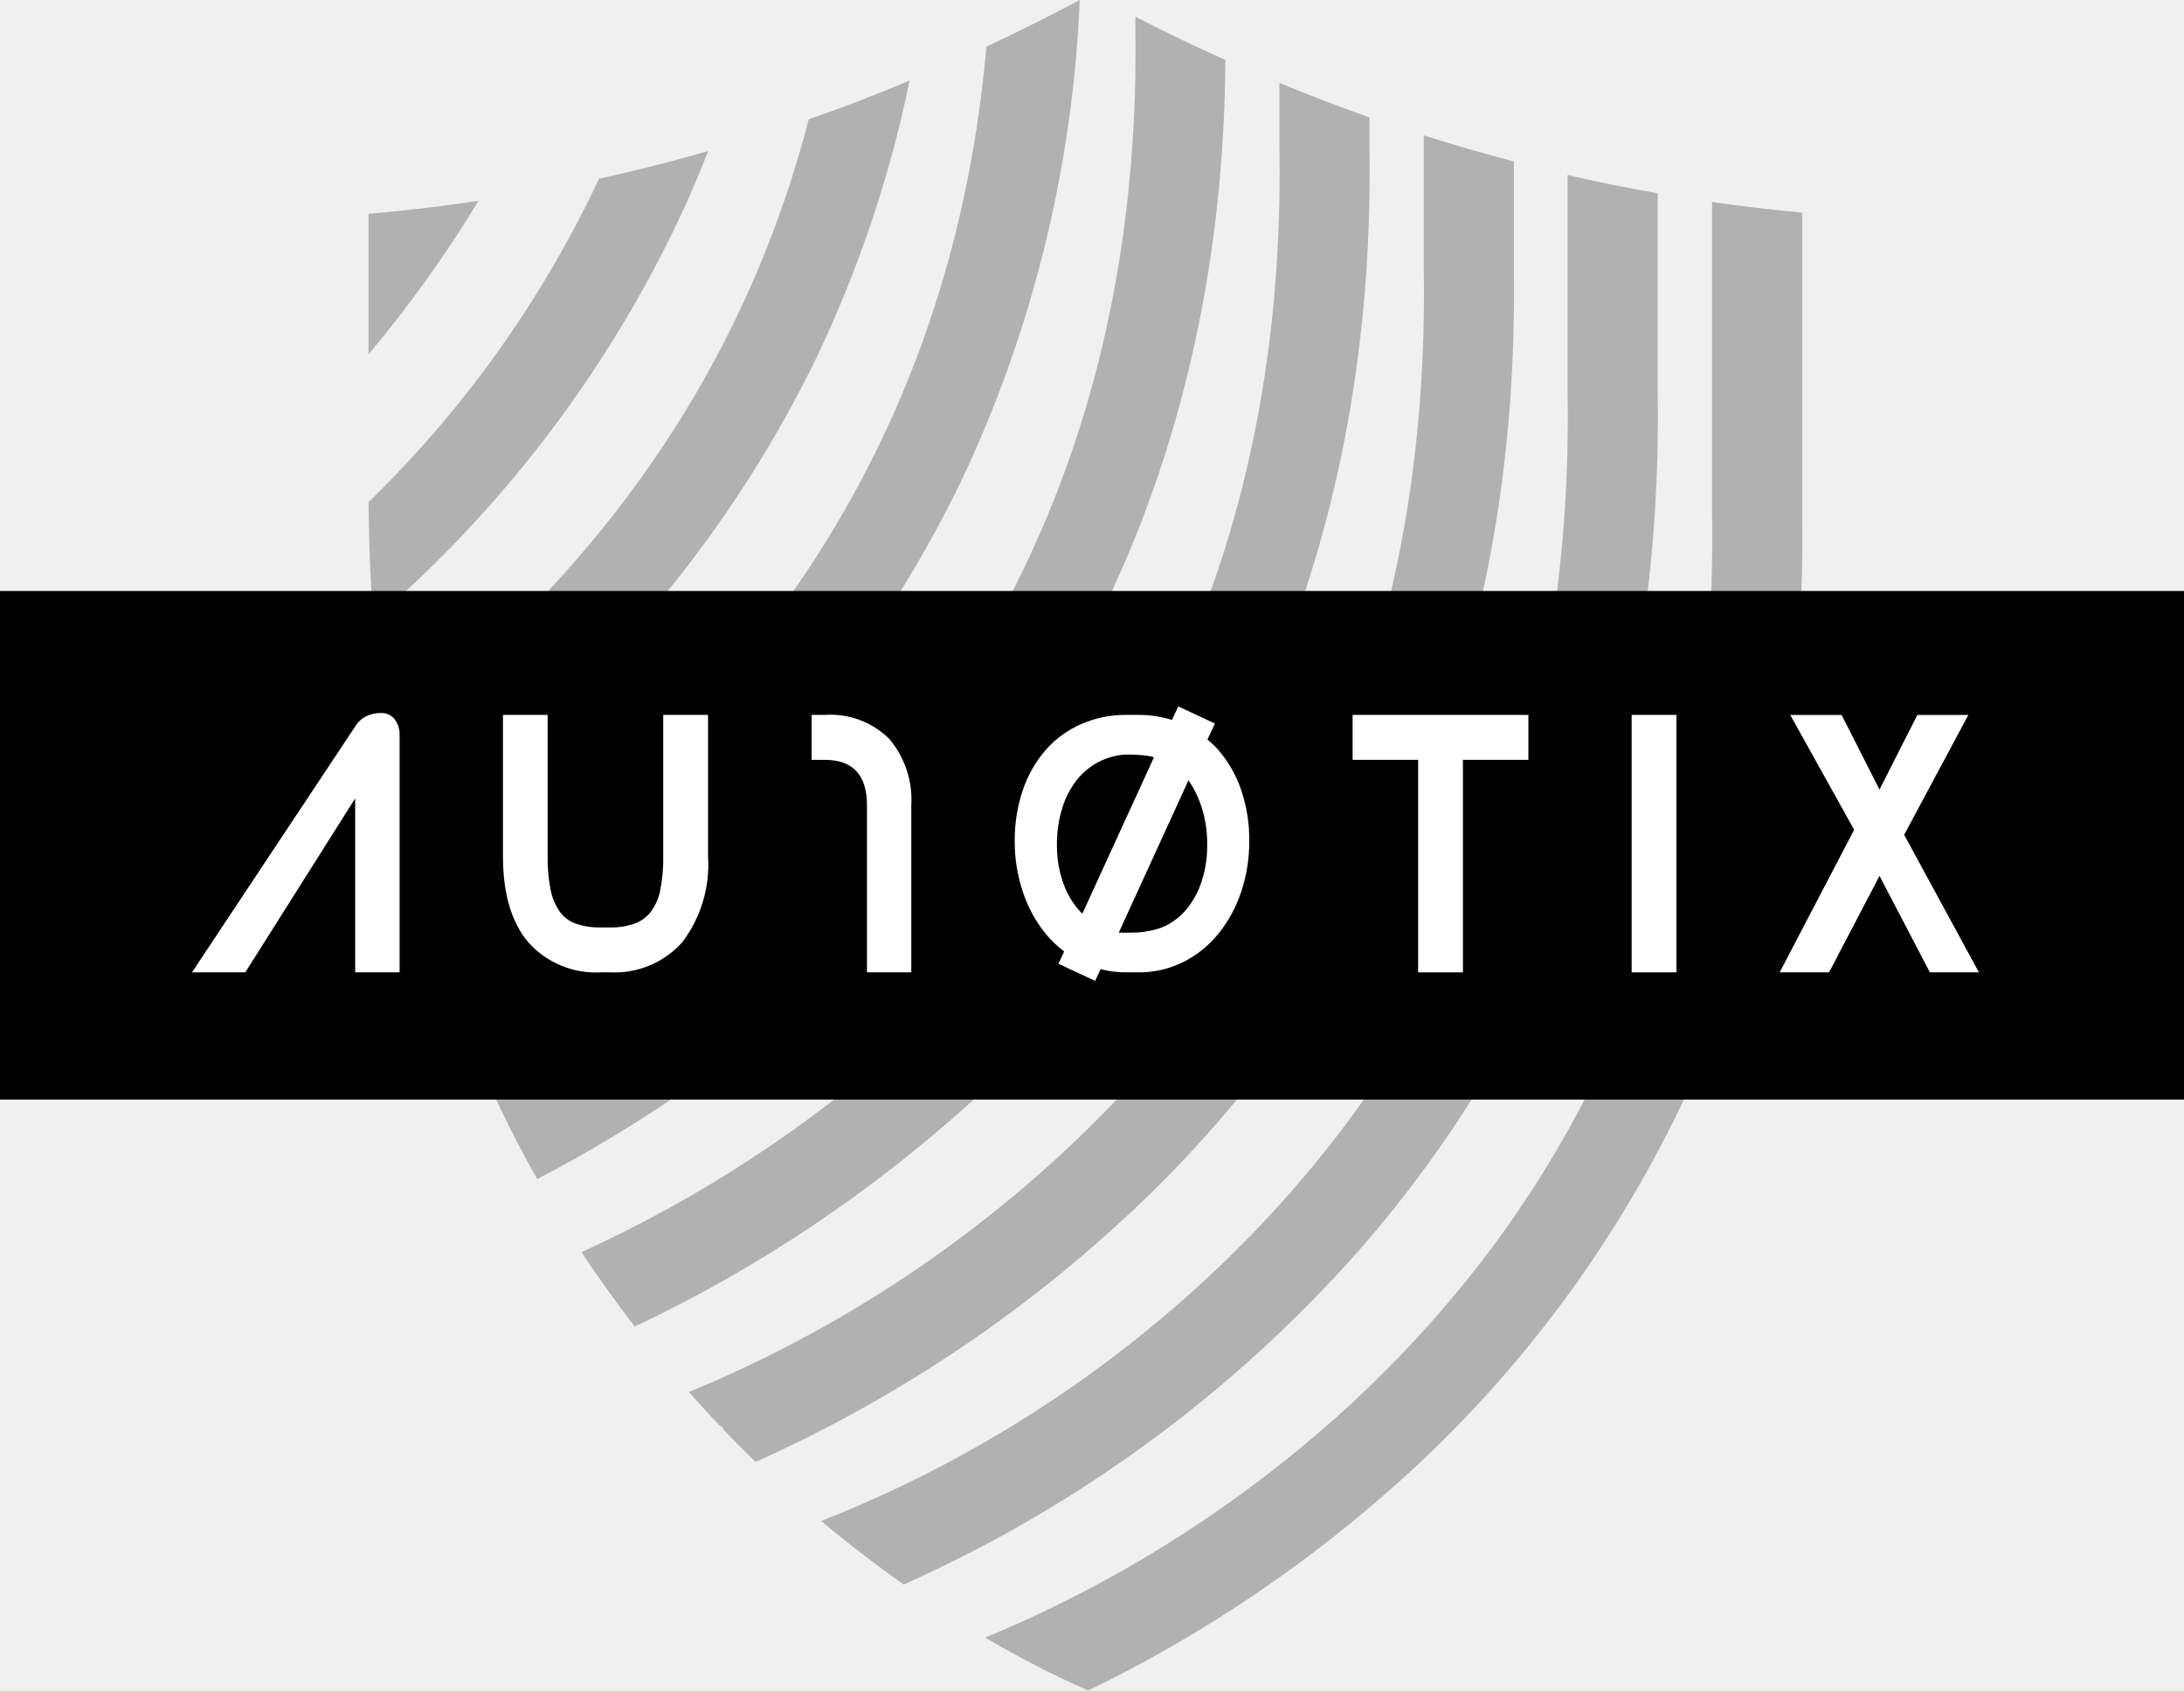
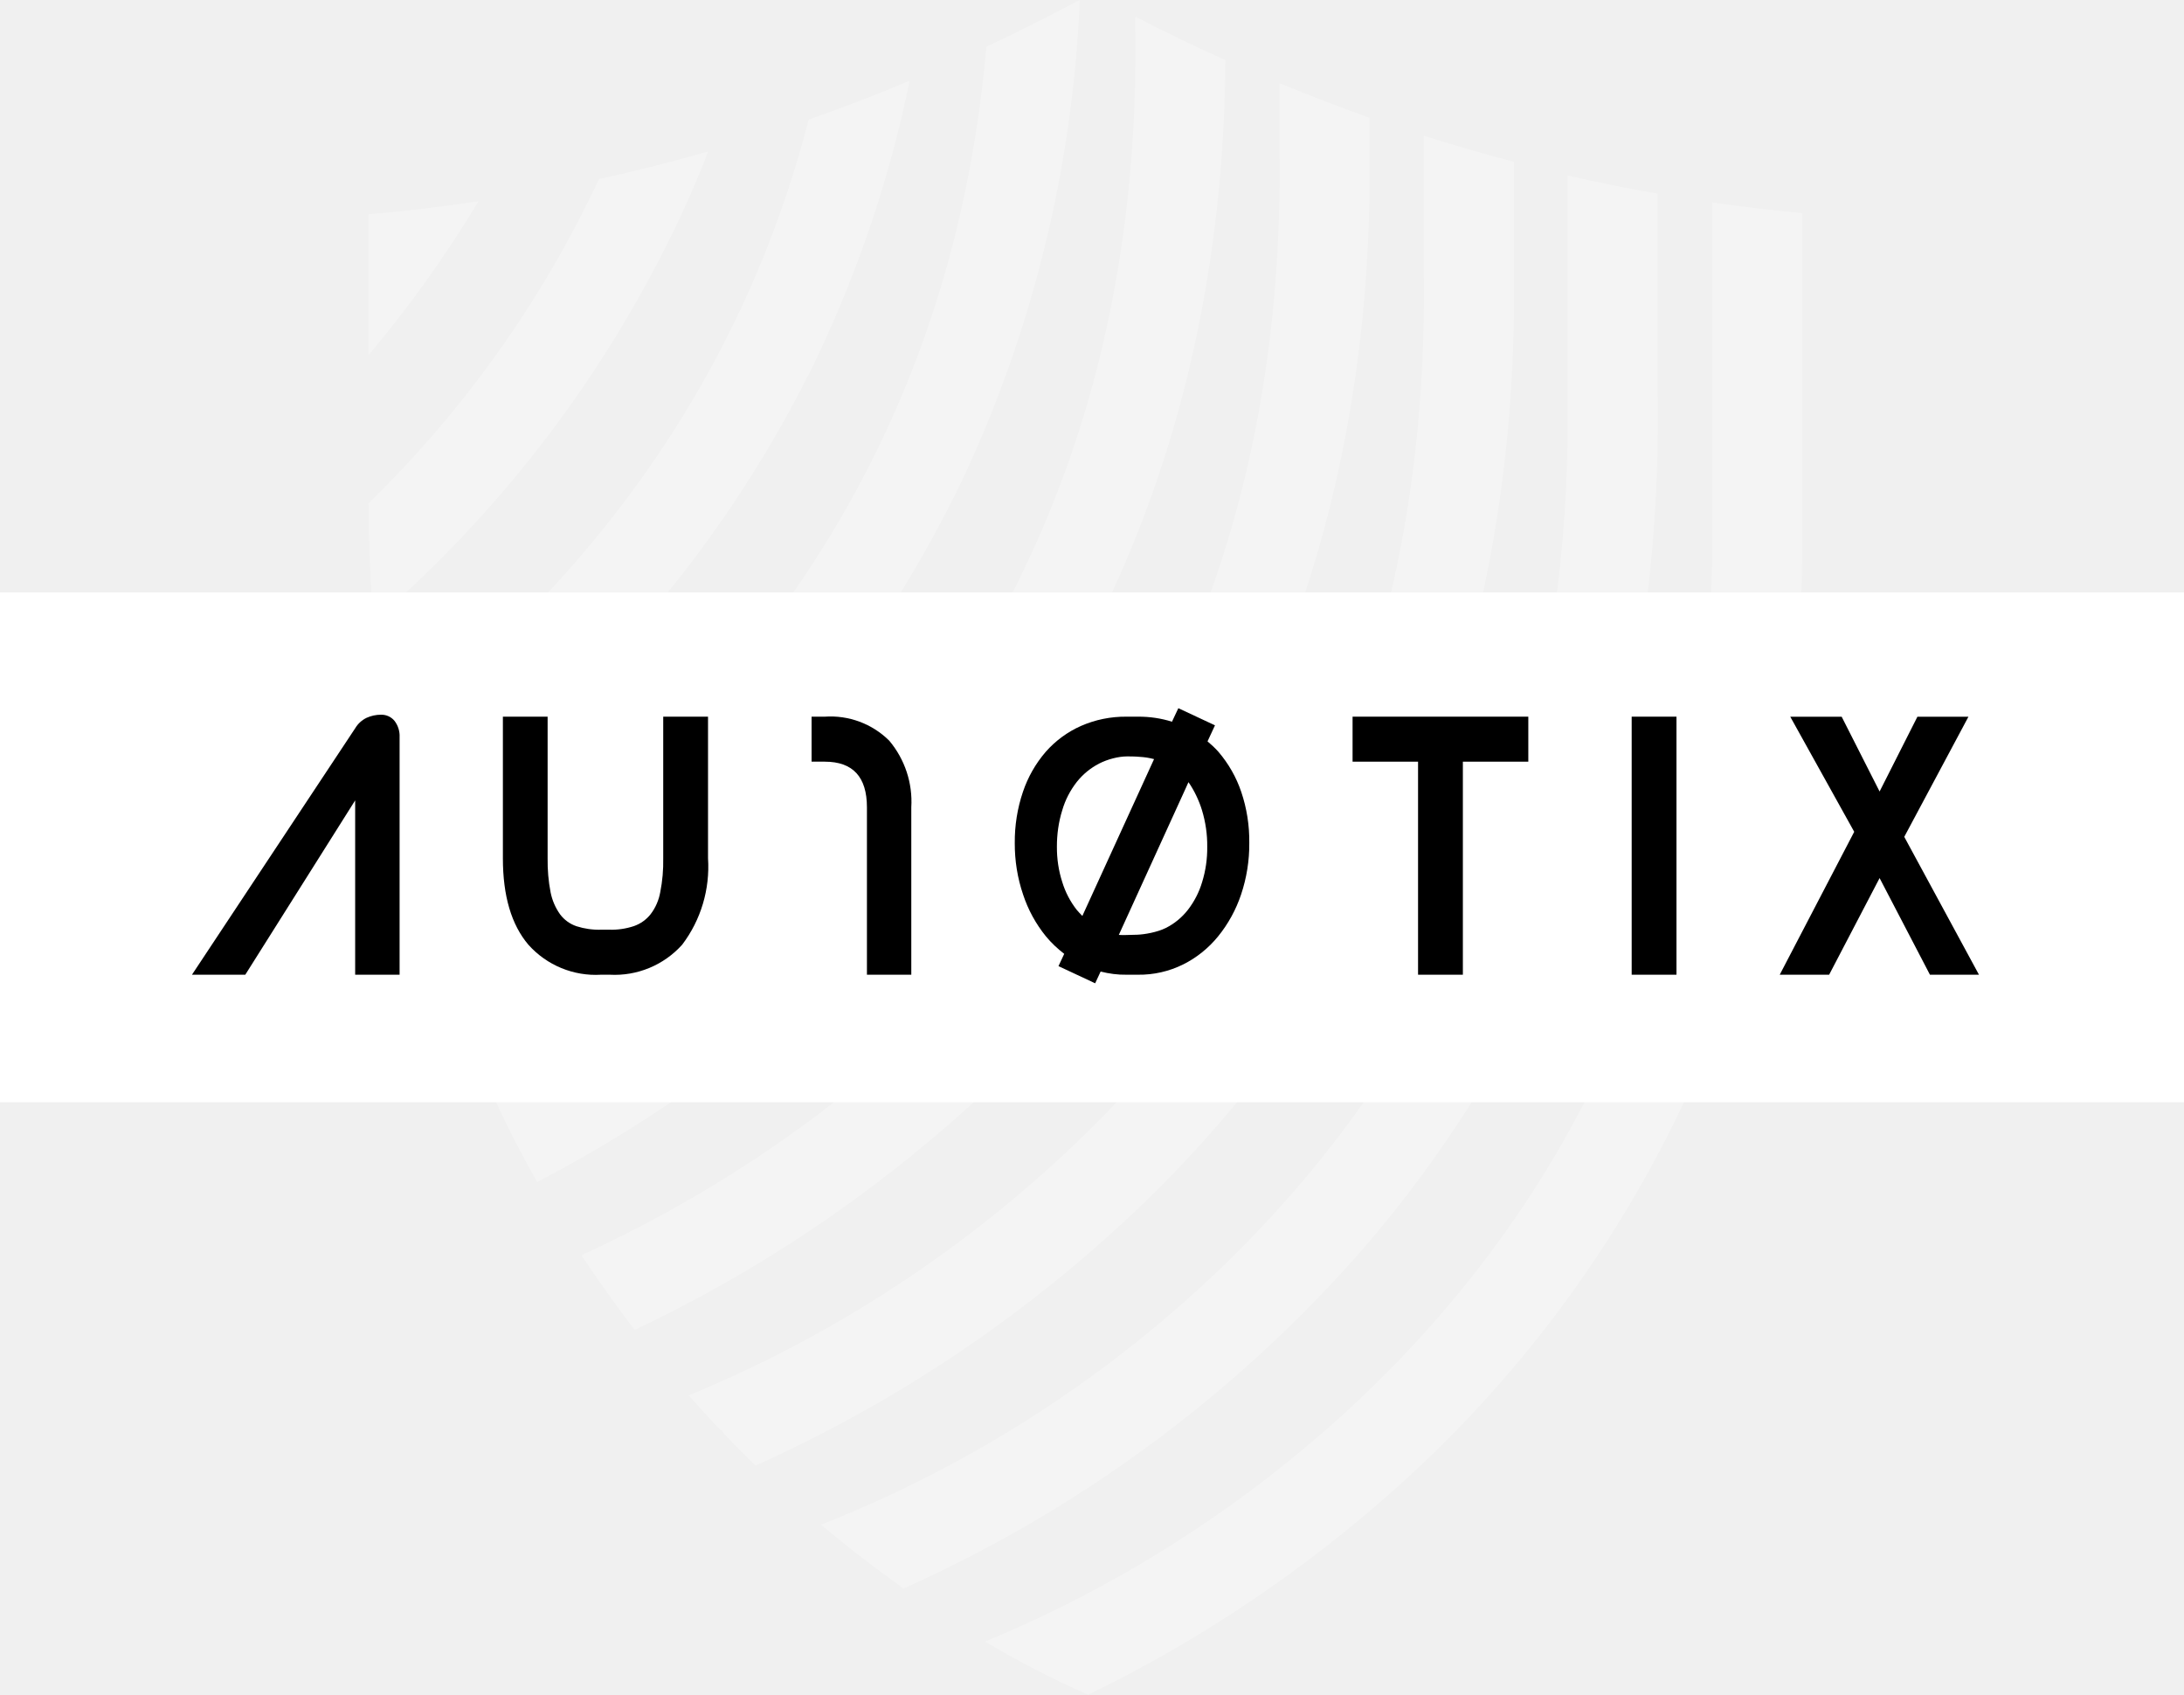
- <svg xmlns="http://www.w3.org/2000/svg" width="31" height="24" viewBox="0 0 31 24" fill="none">
-   <g clip-path="url(#clip0_820_2119)">
-     <path d="M5.231 3.035C5.751 2.992 6.273 2.928 6.792 2.851C6.33 3.615 5.806 4.346 5.231 5.03V3.035ZM5.3 8.809C5.257 8.258 5.236 7.695 5.231 7.128C6.591 5.807 7.697 4.252 8.503 2.537C9.018 2.425 9.542 2.291 10.052 2.145C9.897 2.545 9.726 2.937 9.542 3.31C8.563 5.309 7.208 7.101 5.549 8.585C5.472 8.658 5.386 8.735 5.3 8.809ZM5.751 11.839C5.647 11.383 5.557 10.915 5.485 10.45C5.926 10.119 6.351 9.767 6.75 9.406C9.121 7.256 10.712 4.661 11.479 1.694C11.96 1.527 12.444 1.342 12.911 1.143C12.633 2.502 12.188 3.821 11.592 5.073C10.618 7.076 9.263 8.869 7.607 10.356C7.02 10.885 6.398 11.379 5.751 11.839ZM6.536 14.431C6.381 14.027 6.235 13.614 6.111 13.193C7.067 12.604 7.972 11.925 8.803 11.168C11.887 8.37 13.636 4.837 14.001 0.662C14.562 0.4 15 0.172 15.326 0C15.227 2.368 14.657 4.691 13.641 6.835C12.668 8.838 11.316 10.635 9.662 12.123C8.701 12.991 7.651 13.765 6.536 14.431ZM7.625 16.739C7.414 16.369 7.217 15.982 7.037 15.6C8.418 14.878 9.7 13.984 10.858 12.939C14.421 9.703 16.192 5.481 16.116 0.4V0.237C16.561 0.465 16.968 0.662 17.393 0.851C17.376 3.667 16.801 6.272 15.686 8.598C14.717 10.605 13.366 12.402 11.712 13.89C10.48 15.012 9.104 15.97 7.625 16.739ZM9.009 18.833C8.748 18.489 8.491 18.137 8.254 17.776C9.953 17.001 11.523 15.97 12.908 14.714C16.471 11.478 18.238 7.244 18.161 2.132V1.178C18.581 1.351 19.009 1.513 19.439 1.668V2.115C19.482 5.124 18.912 7.897 17.736 10.36C16.771 12.367 15.421 14.169 13.765 15.661C12.341 16.945 10.742 18.016 9.009 18.833ZM10.725 20.755C10.57 20.604 10.415 20.449 10.267 20.294L10.253 20.252L10.232 20.255C10.078 20.097 9.927 19.929 9.777 19.762C11.677 18.979 13.431 17.869 14.953 16.486C18.517 13.249 20.283 8.997 20.21 3.856V1.922C20.63 2.055 21.059 2.18 21.488 2.291V3.839C21.531 6.865 20.96 9.655 19.782 12.123C18.817 14.135 17.471 15.94 15.811 17.431C14.301 18.803 12.581 19.921 10.725 20.755ZM12.826 22.495C12.428 22.211 12.033 21.91 11.655 21.593C13.809 20.746 15.772 19.477 17.432 17.861C20.704 14.668 22.325 10.536 22.251 5.589V2.485C22.676 2.583 23.105 2.67 23.53 2.743V5.571C23.598 10.364 22.17 14.461 19.284 17.758C17.492 19.783 15.292 21.394 12.826 22.495ZM15.446 24C14.945 23.78 14.456 23.527 13.984 23.248C15.836 22.482 17.543 21.403 19.032 20.063C22.608 16.825 24.379 12.54 24.301 7.325V2.868C24.726 2.928 25.155 2.979 25.58 3.018V7.303C25.627 10.386 25.043 13.219 23.851 15.716C22.877 17.741 21.519 19.551 19.846 21.047C18.521 22.234 17.042 23.227 15.446 24Z" fill="#191919" fill-opacity="0.29" />
-     <path d="M0 15.61H31V8.39H0V15.61Z" fill="black" />
-     <path d="M5.406 10.122C5.336 10.122 5.266 10.137 5.203 10.166C5.136 10.198 5.079 10.25 5.041 10.314L2.725 13.804H3.482L5.041 11.335V13.804H5.672V10.44C5.676 10.357 5.651 10.275 5.6 10.209C5.552 10.15 5.481 10.119 5.406 10.122Z" fill="white" />
-     <path d="M10.05 10.149H9.414V12.155C9.418 12.316 9.403 12.476 9.372 12.635C9.352 12.747 9.305 12.854 9.237 12.946C9.175 13.024 9.092 13.083 8.999 13.115C8.887 13.152 8.771 13.17 8.653 13.166H8.532C8.414 13.17 8.296 13.153 8.184 13.117C8.09 13.086 8.009 13.027 7.95 12.949C7.884 12.855 7.838 12.749 7.816 12.637C7.785 12.479 7.771 12.316 7.773 12.154V10.149H7.139V12.154C7.139 12.689 7.26 13.097 7.501 13.38C7.762 13.671 8.143 13.827 8.532 13.804H8.654C9.043 13.825 9.422 13.669 9.683 13.378C9.949 13.028 10.079 12.593 10.05 12.154V10.149Z" fill="white" />
-     <path d="M11.706 10.149H11.52V10.787H11.707C12.107 10.787 12.306 11.003 12.306 11.433V13.804H12.935V11.433C12.956 11.09 12.844 10.752 12.622 10.489C12.38 10.25 12.046 10.126 11.706 10.149Z" fill="white" />
-     <path d="M19.199 10.787H20.129V13.804H20.765V10.787H21.694V10.149H19.199V10.787Z" fill="white" />
-     <path d="M23.16 13.804H23.796V10.149H23.16V13.804Z" fill="white" />
-     <path d="M27.028 11.851L27.939 10.15H27.215L26.678 11.209L26.14 10.15H25.411L26.318 11.78L25.261 13.804H25.962L26.678 12.435L27.393 13.804H28.089L27.028 11.851Z" fill="white" />
-     <path d="M17.732 11.939C17.735 11.693 17.696 11.447 17.617 11.214C17.547 11.006 17.437 10.815 17.295 10.649C17.247 10.594 17.194 10.545 17.139 10.499L17.245 10.272L16.725 10.029L16.635 10.221C16.479 10.172 16.317 10.148 16.152 10.149H15.989C15.765 10.147 15.545 10.192 15.342 10.281C15.15 10.366 14.979 10.492 14.841 10.649C14.698 10.815 14.589 11.006 14.519 11.214C14.44 11.447 14.401 11.693 14.403 11.939C14.402 12.187 14.441 12.434 14.521 12.668C14.592 12.884 14.703 13.085 14.846 13.261C14.923 13.354 15.01 13.436 15.105 13.508L15.024 13.682L15.544 13.925L15.622 13.759C15.742 13.789 15.864 13.806 15.989 13.804H16.152C16.373 13.807 16.594 13.757 16.793 13.659C16.985 13.563 17.154 13.427 17.29 13.261C17.433 13.085 17.543 12.884 17.615 12.668C17.694 12.434 17.734 12.187 17.732 11.939ZM15.363 12.971C15.339 12.948 15.302 12.91 15.282 12.884C15.191 12.767 15.12 12.634 15.077 12.491C15.025 12.329 15 12.161 15.002 11.992C15.001 11.817 15.025 11.642 15.077 11.475C15.119 11.329 15.191 11.193 15.284 11.073C15.37 10.965 15.477 10.877 15.6 10.814C15.722 10.751 15.875 10.712 15.999 10.712C16.121 10.712 16.169 10.718 16.169 10.718C16.248 10.722 16.306 10.731 16.38 10.75M17.135 11.992C17.137 12.161 17.113 12.329 17.063 12.491C17.02 12.634 16.951 12.767 16.861 12.884C16.777 12.992 16.669 13.081 16.547 13.142C16.422 13.203 16.247 13.233 16.141 13.238C16.014 13.242 15.914 13.243 15.88 13.24L16.834 11.155C16.847 11.125 16.868 11.077 16.868 11.077C16.948 11.188 17.02 11.342 17.061 11.475C17.112 11.642 17.137 11.817 17.135 11.992Z" fill="white" />
+ <svg xmlns="http://www.w3.org/2000/svg" width="58" height="45" viewBox="0 0 58 45" fill="none">
+   <g clip-path="url(#clip0_665_2123)">
+     <path d="M9.787 5.69C10.758 5.611 11.736 5.489 12.707 5.345C11.842 6.779 10.863 8.15 9.787 9.43V5.69ZM9.916 16.516C9.835 15.484 9.795 14.429 9.787 13.365C12.331 10.889 14.401 7.972 15.909 4.756C16.872 4.547 17.851 4.296 18.806 4.023C18.517 4.773 18.197 5.506 17.851 6.206C16.021 9.955 13.485 13.315 10.382 16.096C10.236 16.234 10.076 16.378 9.916 16.516ZM10.758 22.198C10.565 21.343 10.397 20.466 10.261 19.594C11.087 18.974 11.882 18.313 12.629 17.636C17.065 13.605 20.042 8.739 21.477 3.176C22.375 2.863 23.282 2.516 24.156 2.144C23.636 4.691 22.802 7.165 21.687 9.512C19.865 13.267 17.329 16.629 14.232 19.417C13.134 20.409 11.969 21.335 10.758 22.198ZM12.227 27.058C11.938 26.3 11.665 25.527 11.432 24.737C13.221 23.631 14.914 22.359 16.47 20.94C22.24 15.693 25.512 9.069 26.195 1.241C27.245 0.75 28.064 0.322 28.674 0C28.489 4.44 27.422 8.795 25.521 12.816C23.701 16.571 21.171 19.941 18.076 22.731C16.279 24.359 14.313 25.809 12.227 27.058ZM14.265 31.386C13.87 30.692 13.502 29.967 13.165 29.25C15.748 27.896 18.147 26.221 20.314 24.261C26.981 18.192 30.294 10.277 30.151 0.75V0.445C30.985 0.871 31.746 1.241 32.541 1.596C32.51 6.875 31.434 11.76 29.348 16.121C27.534 19.885 25.007 23.253 21.912 26.043C19.607 28.147 17.032 29.944 14.265 31.386ZM16.855 35.312C16.366 34.667 15.886 34.007 15.443 33.33C18.621 31.877 21.558 29.944 24.15 27.589C30.816 21.521 34.122 13.582 33.978 3.997V2.209C34.764 2.533 35.565 2.838 36.368 3.128V3.966C36.449 9.608 35.382 14.807 33.184 19.425C31.378 23.189 28.851 26.567 25.753 29.363C23.089 31.773 20.098 33.781 16.855 35.312ZM20.065 38.915C19.776 38.633 19.486 38.343 19.208 38.052L19.183 37.973L19.143 37.979C18.854 37.682 18.573 37.367 18.292 37.053C21.847 35.586 25.127 33.505 27.975 30.912C34.644 24.841 37.949 16.869 37.812 7.23V3.605C38.598 3.853 39.401 4.087 40.204 4.296V7.199C40.283 12.872 39.216 18.102 37.011 22.731C35.205 26.503 32.686 29.888 29.581 32.684C26.756 35.256 23.538 37.352 20.065 38.915ZM23.996 42.179C23.251 41.646 22.513 41.082 21.806 40.486C25.835 38.898 29.508 36.52 32.614 33.49C38.735 27.502 41.768 19.755 41.63 10.479V4.66C42.425 4.844 43.228 5.007 44.023 5.143V10.446C44.15 19.433 41.479 27.115 36.079 33.296C32.726 37.093 28.609 40.114 23.996 42.179ZM28.899 45C27.96 44.588 27.045 44.114 26.163 43.59C29.629 42.154 32.822 40.131 35.607 37.617C42.298 31.547 45.612 23.512 45.466 13.735V5.377C46.261 5.489 47.064 5.586 47.858 5.659V13.693C47.946 19.473 46.853 24.785 44.624 29.468C42.802 33.265 40.26 36.658 37.131 39.462C34.652 41.688 31.883 43.55 28.899 45Z" fill="white" fill-opacity="0.29" />
+     <path d="M0 29.269H58V15.731H0V29.269Z" fill="white" />
+     <path d="M10.115 18.978C9.984 18.978 9.853 19.007 9.734 19.061C9.609 19.122 9.503 19.218 9.432 19.339L5.098 25.882H6.514L9.432 21.253V25.882H10.612V19.576C10.62 19.419 10.572 19.266 10.477 19.141C10.387 19.032 10.254 18.974 10.115 18.978Z" fill="black" />
+     <path d="M18.803 19.03H17.613V22.791C17.619 23.092 17.593 23.393 17.534 23.69C17.497 23.901 17.41 24.102 17.28 24.273C17.166 24.419 17.01 24.53 16.835 24.591C16.627 24.66 16.409 24.693 16.189 24.687H15.962C15.741 24.693 15.521 24.662 15.311 24.595C15.136 24.536 14.984 24.426 14.874 24.279C14.749 24.104 14.664 23.905 14.622 23.694C14.564 23.398 14.539 23.092 14.543 22.789V19.03H13.355V22.789C13.355 23.792 13.582 24.557 14.034 25.088C14.522 25.633 15.234 25.926 15.962 25.882H16.191C16.919 25.922 17.628 25.629 18.117 25.084C18.614 24.428 18.857 23.613 18.803 22.789V19.03Z" fill="black" />
+     <path d="M21.902 19.03H21.553V20.225H21.904C22.651 20.225 23.023 20.631 23.023 21.437V25.882H24.201V21.437C24.24 20.794 24.03 20.161 23.616 19.668C23.163 19.218 22.539 18.986 21.902 19.03Z" fill="black" />
+     <path d="M35.92 20.225H37.659V25.882H38.849V20.225H40.587V19.03H35.92V20.225Z" fill="black" />
+     <path d="M43.332 25.882H44.522V19.03H43.332V25.882Z" fill="black" />
+     <path d="M50.571 22.221L52.275 19.032H50.92L49.916 21.017L48.909 19.032H47.544L49.242 22.087L47.264 25.882H48.576L49.916 23.316L51.253 25.882H52.555L50.571 22.221Z" fill="black" />
+     <path d="M33.177 22.386C33.183 21.924 33.111 21.462 32.963 21.026C32.832 20.637 32.626 20.278 32.36 19.966C32.27 19.864 32.17 19.772 32.068 19.686L32.266 19.26L31.293 18.805L31.124 19.164C30.833 19.072 30.529 19.028 30.221 19.03H29.916C29.497 19.026 29.086 19.11 28.705 19.277C28.347 19.436 28.027 19.672 27.769 19.966C27.501 20.278 27.297 20.637 27.166 21.026C27.018 21.462 26.945 21.924 26.949 22.386C26.947 22.85 27.02 23.314 27.17 23.753C27.303 24.158 27.509 24.534 27.777 24.864C27.921 25.038 28.085 25.192 28.262 25.328L28.11 25.654L29.084 26.11L29.229 25.798C29.454 25.855 29.683 25.886 29.916 25.882H30.221C30.635 25.888 31.047 25.794 31.419 25.61C31.779 25.431 32.095 25.176 32.349 24.864C32.617 24.534 32.823 24.158 32.959 23.753C33.106 23.314 33.181 22.85 33.177 22.386ZM28.744 24.321C28.701 24.277 28.63 24.206 28.593 24.158C28.422 23.939 28.291 23.688 28.21 23.421C28.112 23.117 28.066 22.802 28.068 22.484C28.067 22.156 28.112 21.828 28.21 21.515C28.289 21.241 28.422 20.986 28.597 20.762C28.757 20.56 28.959 20.395 29.188 20.276C29.416 20.159 29.703 20.085 29.934 20.085C30.163 20.085 30.253 20.096 30.253 20.096C30.4 20.104 30.508 20.121 30.648 20.157M32.06 22.484C32.064 22.802 32.019 23.117 31.925 23.421C31.846 23.688 31.717 23.939 31.548 24.158C31.39 24.361 31.189 24.526 30.96 24.641C30.727 24.756 30.398 24.812 30.201 24.82C29.963 24.829 29.776 24.831 29.712 24.825L31.496 20.915C31.521 20.859 31.561 20.769 31.561 20.769C31.711 20.978 31.846 21.266 31.921 21.515C32.016 21.828 32.064 22.156 32.06 22.484Z" fill="black" />
  </g>
  <defs>
-     <clipPath id="clip0_820_2119">
-       <rect width="31" height="24" fill="white" />
+     <clipPath id="clip0_665_2123">
+       <rect width="58" height="45" fill="white" />
    </clipPath>
  </defs>
</svg>
